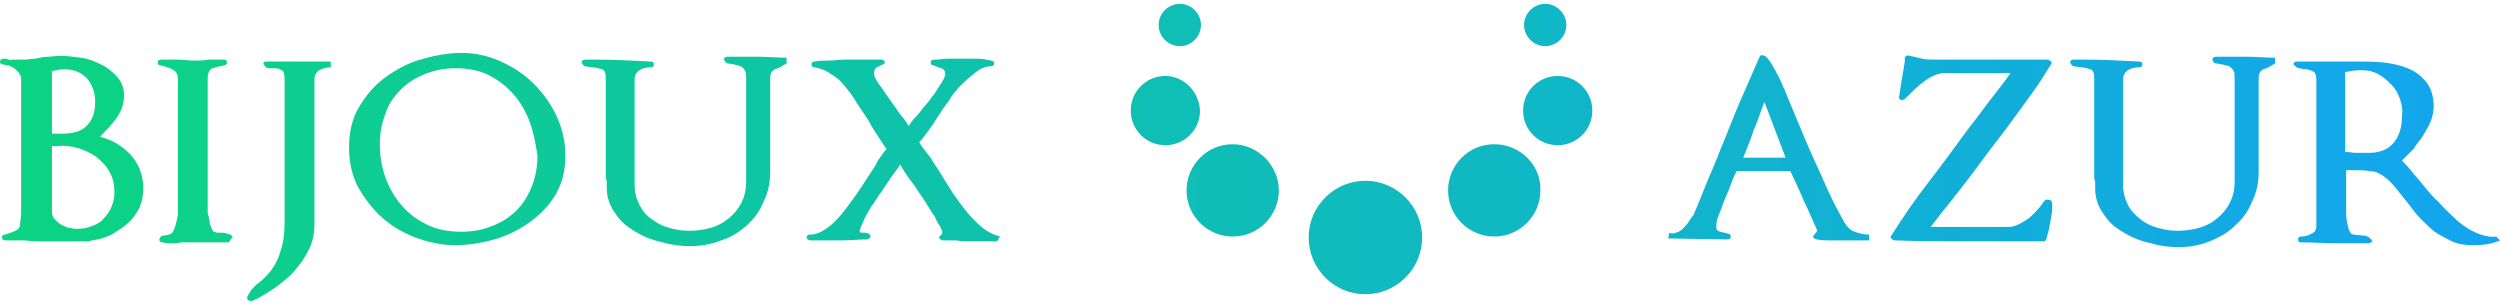
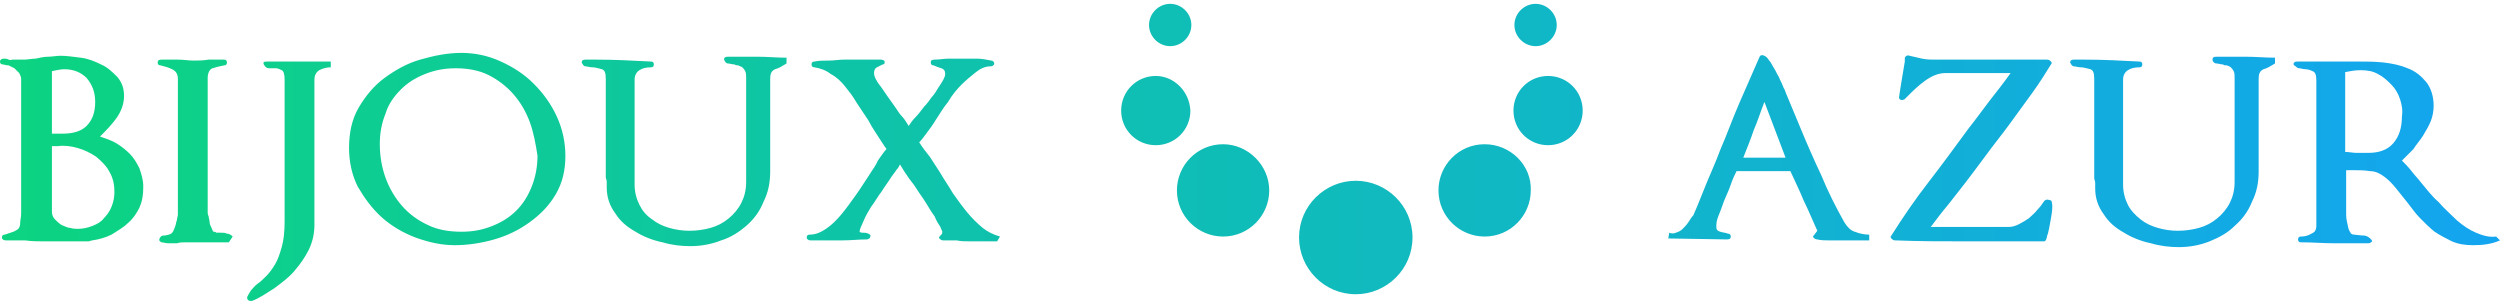
<svg xmlns="http://www.w3.org/2000/svg" version="1.1" id="Réteg_1" x="0px" y="0px" viewBox="0 0 260 32" style="enable-background:new 0 0 260 32;" xml:space="preserve">
  <style type="text/css">
	.st0{fill:url(#SVGID_1_);}
</style>
-   <linearGradient id="SVGID_1_" gradientUnits="userSpaceOnUse" x1="0" y1="18.15" x2="260" y2="18.15" gradientTransform="matrix(1 0 0 -1 0 34)">
+   <linearGradient id="SVGID_1_" gradientUnits="userSpaceOnUse" x1="0" y1="441.85" x2="260" y2="441.85" gradientTransform="matrix(1 0 0 1 0 -426)">
    <stop offset="0" style="stop-color:#0CD481" />
    <stop offset="1" style="stop-color:#13A5F0" />
  </linearGradient>
-   <path class="st0" d="M14.5,21.6c-0.3,0.6-0.7,1.2-1.2,1.6c-0.5,0.5-1.1,0.8-1.7,1.2c-0.6,0.3-1.3,0.5-2,0.6l0,0  c-0.1,0-0.3,0.1-0.4,0.1c-0.1,0-0.3,0-0.5,0H8.6l0,0c-0.7,0-1.3,0-2,0c-0.6,0-1.3,0-2,0c-0.6,0-1.3,0-2-0.1c-0.7,0-1.4,0-2,0  c-0.2,0-0.4-0.1-0.4-0.3c0-0.2,0.1-0.3,0.3-0.3c0.3-0.1,0.6-0.2,0.9-0.3c0.2-0.1,0.4-0.2,0.5-0.3c0.1-0.1,0.2-0.3,0.2-0.6  c0-0.3,0.1-0.6,0.1-1v-14C2.2,8,2.1,7.8,2,7.6C1.8,7.4,1.7,7.3,1.5,7.1C1.3,7,1.1,6.9,0.9,6.8c-0.3,0-0.5-0.1-0.6-0.1  C0.1,6.7,0,6.6,0,6.4s0.2-0.3,0.4-0.3s0.3,0,0.5,0.1s0.3,0,0.4,0c0.4,0,0.8,0,1.2,0s0.8-0.1,1.2-0.1C4.1,6,4.6,5.9,5,5.9  s0.9-0.1,1.3-0.1c0.6,0,1.3,0.1,2.1,0.2c0.8,0.1,1.5,0.4,2.1,0.7C11.2,7,11.7,7.5,12.2,8c0.5,0.6,0.7,1.2,0.7,2s-0.3,1.6-0.8,2.3  s-1.1,1.3-1.7,1.9c0.6,0.2,1.2,0.4,1.7,0.7s1,0.7,1.4,1.1c0.4,0.4,0.7,0.9,1,1.5c0.2,0.6,0.4,1.2,0.4,1.9  C14.9,20.3,14.8,20.9,14.5,21.6z M9,8.1C8.4,7.5,7.6,7.2,6.7,7.2c-0.4,0-0.8,0.1-1.3,0.2v6.5h1.1c1,0,1.9-0.2,2.5-0.8  s0.9-1.4,0.9-2.5C9.9,9.6,9.6,8.8,9,8.1z M11.4,17.9c-0.3-0.6-0.8-1.1-1.4-1.6c-0.6-0.4-1.2-0.7-1.9-0.9S6.7,15.1,6,15.2H5.4V22  c0,0.3,0.1,0.6,0.3,0.8c0.2,0.2,0.4,0.4,0.7,0.6c0.3,0.1,0.6,0.3,0.9,0.3c0.3,0.1,0.6,0.1,0.8,0.1c0.5,0,1-0.1,1.5-0.3  c0.5-0.2,0.9-0.4,1.2-0.8c0.3-0.3,0.6-0.7,0.8-1.2s0.3-1,0.3-1.5C11.9,19.3,11.8,18.6,11.4,17.9z M23.8,25.2c-0.4,0-0.8,0-1.2,0  c-0.4,0-0.8,0-1.3,0H20c-0.2,0-0.4,0-0.7,0c-0.3,0-0.6,0-0.9,0.1c-0.3,0-0.6,0-0.9,0s-0.5-0.1-0.7-0.1c-0.2-0.1-0.3-0.2-0.2-0.4  c0.1-0.2,0.2-0.3,0.4-0.3c0.2,0,0.8-0.1,0.9-0.3c0.1-0.1,0.2-0.3,0.3-0.6c0.1-0.2,0.1-0.5,0.2-0.7c0-0.2,0.1-0.4,0.1-0.6V8.2  c0-0.5-0.2-0.8-0.6-1s-0.8-0.3-1.2-0.4c-0.2,0-0.3-0.1-0.3-0.3c0-0.2,0.1-0.3,0.4-0.3c0.6,0,1.1,0,1.7,0s1.1,0.1,1.6,0.1  s1,0,1.6-0.1c0.5,0,1,0,1.6,0c0.2,0,0.3,0.1,0.3,0.3c0,0.2-0.1,0.3-0.3,0.3c-0.5,0.1-0.9,0.2-1.2,0.3c-0.3,0.1-0.5,0.5-0.5,1v14  c0,0.1,0,0.2,0.1,0.4c0,0.2,0.1,0.4,0.1,0.6s0.1,0.4,0.2,0.6s0.1,0.3,0.2,0.4c0.1,0,0.2,0,0.3,0.1c0.1,0,0.3,0,0.4,0  c0.3,0,0.5,0,0.7,0.1c0.2,0,0.4,0.1,0.6,0.3L23.8,25.2z M33.2,7.3c-0.3,0.2-0.5,0.5-0.5,1v15.1c0,0.9-0.2,1.8-0.6,2.6  c-0.4,0.8-0.9,1.5-1.5,2.2s-1.3,1.2-2.1,1.8c-0.8,0.5-1.5,1-2.3,1.3c-0.2,0-0.3,0-0.4-0.1s-0.1-0.2-0.1-0.3c0.1-0.2,0.2-0.4,0.4-0.7  c0.2-0.2,0.4-0.5,0.7-0.7c0.3-0.2,0.6-0.5,0.9-0.8s0.6-0.7,0.9-1.2s0.5-1.1,0.7-1.8c0.2-0.7,0.3-1.6,0.3-2.6V8.3  c0-0.6-0.1-0.9-0.3-1c-0.2-0.1-0.4-0.2-0.6-0.2c-0.3,0-0.5,0-0.7,0S27.6,7,27.5,6.8c-0.1-0.1-0.1-0.2-0.1-0.3  c0.1-0.1,0.2-0.1,0.4-0.1H29c0.9,0,1.8,0,2.7,0s1.8,0,2.7,0V7C34,7,33.6,7.1,33.2,7.3z M57.8,20.2c-0.7,1.2-1.6,2.1-2.7,2.9  c-1.1,0.8-2.3,1.4-3.7,1.8s-2.8,0.6-4.1,0.6c-1.4,0-2.7-0.3-4.1-0.8c-1.3-0.5-2.5-1.2-3.5-2.1s-1.8-2-2.5-3.2  c-0.6-1.2-0.9-2.6-0.9-4c0-1.6,0.3-3,1-4.2s1.6-2.3,2.7-3.1c1.1-0.8,2.3-1.5,3.7-1.9s2.8-0.7,4.3-0.7c1.4,0,2.8,0.3,4.1,0.9  s2.4,1.3,3.4,2.3s1.8,2.1,2.4,3.4c0.6,1.3,0.9,2.7,0.9,4.1C58.8,17.7,58.5,19,57.8,20.2z M55.1,12.7c-0.4-1.1-1-2.1-1.7-2.9  c-0.7-0.8-1.6-1.5-2.6-2s-2.2-0.7-3.4-0.7s-2.2,0.2-3.2,0.6s-1.8,0.9-2.5,1.6s-1.3,1.5-1.6,2.5c-0.4,1-0.6,2-0.6,3.2  s0.2,2.4,0.6,3.5c0.4,1.1,1,2.1,1.7,2.9s1.6,1.5,2.7,2c1,0.5,2.2,0.7,3.5,0.7c1.2,0,2.2-0.2,3.2-0.6s1.8-0.9,2.5-1.6  s1.2-1.5,1.6-2.5c0.4-1,0.6-2.1,0.6-3.2C55.7,14.9,55.5,13.8,55.1,12.7z M80.6,7.2c-0.4,0.2-0.5,0.5-0.5,1v9.6  c0,1.2-0.2,2.2-0.7,3.2c-0.4,1-1,1.8-1.8,2.5C76.9,24.1,76,24.7,75,25c-1,0.4-2.1,0.6-3.2,0.6c-0.9,0-1.9-0.1-2.9-0.4  c-1-0.2-2-0.6-2.8-1.1c-0.9-0.5-1.6-1.1-2.1-1.9c-0.6-0.8-0.9-1.7-0.9-2.7l0,0c0-0.2,0-0.4,0-0.6S63,18.6,63,18.4V8.2  c0-0.6-0.1-0.9-0.4-1c-0.4-0.1-0.7-0.2-1-0.2c-0.3,0-0.5-0.1-0.7-0.1s-0.3-0.2-0.4-0.4c0-0.2,0.1-0.3,0.4-0.3H62  c1.9,0,3.8,0.1,5.7,0.2c0.2,0,0.3,0.1,0.3,0.3C68,6.9,67.9,7,67.7,7c-0.5,0-0.9,0.1-1.2,0.3c-0.3,0.2-0.5,0.5-0.5,1v5.4  c0,0.9,0,1.8,0,2.8c0,0.9,0,1.8,0,2.7c0,0.8,0.2,1.5,0.5,2.1s0.7,1.1,1.3,1.5c0.5,0.4,1.1,0.7,1.8,0.9c0.7,0.2,1.4,0.3,2.1,0.3  s1.5-0.1,2.2-0.3c0.7-0.2,1.3-0.5,1.9-1c0.5-0.4,1-1,1.3-1.6s0.5-1.3,0.5-2.2c0-0.9,0-1.8,0-2.7c0-0.9,0-1.8,0-2.7s0-1.8,0-2.7  s0-1.8,0-2.7c0-0.3,0-0.5-0.1-0.7S77.3,7.1,77.2,7c-0.1-0.1-0.3-0.1-0.4-0.2c-0.1,0-0.3,0-0.4-0.1c-0.3,0-0.5-0.1-0.7-0.1  s-0.3-0.2-0.4-0.4c0-0.2,0.1-0.3,0.4-0.3c1,0,2.1,0,3.1,0s2,0.1,3,0.1v0.6C81.3,6.9,81,7.1,80.6,7.2z M103.7,25.1c-0.5,0-1,0-1.4,0  c-0.5,0-0.9,0-1.4,0s-1,0-1.4-0.1c-0.5,0-0.9,0-1.4,0c-0.2,0-0.3-0.1-0.4-0.2s0-0.2,0.2-0.4c0.1-0.1,0.1-0.2,0.1-0.3  c0-0.1-0.1-0.2-0.2-0.5c-0.2-0.3-0.4-0.6-0.6-1.1c-0.3-0.4-0.6-0.9-0.9-1.4s-0.7-1-1-1.5s-0.7-0.9-1-1.4c-0.3-0.4-0.5-0.8-0.7-1.1  c-0.1,0.2-0.2,0.4-0.4,0.6c-0.1,0.2-0.3,0.4-0.5,0.7c-0.3,0.5-0.7,1-1,1.5c-0.4,0.5-0.7,1.1-1.1,1.6c-0.3,0.5-0.6,1-0.8,1.5  c-0.2,0.5-0.4,0.8-0.4,1.1c0.1,0.1,0.2,0.1,0.3,0.1c0.2,0,0.4,0,0.6,0.1s0.3,0.2,0.2,0.3c0,0.2-0.1,0.2-0.3,0.3  c-0.9,0-1.7,0.1-2.6,0.1c-0.8,0-1.7,0-2.5,0h-0.8c-0.2,0-0.4-0.1-0.4-0.3c0-0.2,0.1-0.3,0.3-0.3c0.6,0,1.1-0.2,1.7-0.6  s1.1-0.9,1.6-1.5s1-1.3,1.5-2s1-1.5,1.4-2.1c0.3-0.5,0.7-1,0.9-1.5c0.3-0.4,0.6-0.9,0.9-1.2c-0.3-0.4-0.6-0.9-1-1.5  s-0.7-1.1-0.9-1.5c-0.4-0.6-0.8-1.2-1.2-1.8C88.7,10,88.3,9.5,87.9,9S87,8,86.4,7.7c-0.5-0.4-1.1-0.6-1.7-0.7  c-0.2,0-0.3-0.1-0.3-0.3c0-0.2,0.1-0.3,0.3-0.3c0.5-0.1,0.9-0.1,1.5-0.1c0.5,0,1.1-0.1,1.6-0.1h1.3c0.4,0,1,0,1.4,0s0.7,0,1.1,0  c0.2,0,0.4,0.1,0.4,0.2c0,0.2,0,0.3-0.2,0.3c-0.2,0.1-0.4,0.2-0.6,0.3c-0.2,0.1-0.3,0.3-0.3,0.6c0,0.3,0.2,0.8,0.7,1.4  c0.4,0.6,0.9,1.3,1.4,2c0.3,0.4,0.5,0.8,0.8,1.1s0.5,0.7,0.7,1c0.2-0.3,0.4-0.6,0.7-0.9c0.3-0.3,0.6-0.7,0.9-1.1  c0.3-0.3,0.6-0.7,0.8-1c0.3-0.3,0.5-0.7,0.7-1s0.4-0.6,0.5-0.8s0.2-0.4,0.2-0.6c0-0.3-0.1-0.5-0.4-0.6s-0.6-0.2-0.8-0.3  c-0.2,0-0.3-0.1-0.3-0.3c0-0.2,0.1-0.3,0.4-0.3c0.5,0,1-0.1,1.4-0.1c0.5,0,1,0,1.5,0s1,0,1.5,0s1,0.1,1.5,0.2c0.2,0,0.3,0.2,0.3,0.3  c0,0.2-0.2,0.3-0.4,0.3c-0.5,0-1,0.2-1.5,0.6s-1,0.8-1.5,1.3s-1,1.1-1.4,1.8c-0.5,0.6-0.9,1.3-1.3,1.9c-0.3,0.5-0.6,0.9-0.9,1.3  c-0.3,0.4-0.5,0.7-0.8,1c0.3,0.5,0.7,1,1.1,1.5c0.4,0.6,0.7,1.1,1.1,1.7c0.4,0.7,0.9,1.4,1.3,2.1c0.5,0.7,1,1.4,1.5,2s1,1.1,1.6,1.6  c0.5,0.4,1.1,0.7,1.8,0.9L103.7,25.1z M193.1,25c-0.6,0-1.1,0-1.7,0c-0.4,0-0.8,0-1.2,0s-0.8,0-1.2-0.1c-0.2,0-0.3-0.1-0.4-0.2  c-0.1-0.1,0-0.2,0.1-0.3L189,24c-0.5-1.1-0.9-2.1-1.4-3.1c-0.4-1-0.9-2-1.4-3.1h-5.6c-0.2,0.4-0.4,0.8-0.6,1.4  c-0.2,0.6-0.5,1.2-0.7,1.7c-0.2,0.6-0.4,1.1-0.6,1.6c-0.2,0.5-0.2,0.8-0.2,1.1c0,0.3,0.1,0.4,0.4,0.5c0.3,0.1,0.6,0.1,0.8,0.2  c0.2,0,0.3,0.1,0.3,0.3c0,0.2-0.1,0.3-0.4,0.3l-6.1-0.1l0.1-0.6c0.2,0.1,0.5,0.1,0.7,0c0.3-0.1,0.5-0.2,0.7-0.4  c0.2-0.2,0.4-0.4,0.6-0.7c0.2-0.3,0.3-0.5,0.5-0.7c0.5-1.1,0.9-2.2,1.4-3.4c0.5-1.2,1-2.3,1.4-3.4c0.7-1.6,1.3-3.3,2-4.9  s1.4-3.2,2.1-4.8c0.1-0.2,0.3-0.2,0.5-0.1s0.3,0.2,0.5,0.5c0.2,0.2,0.3,0.5,0.5,0.8s0.3,0.6,0.5,0.9c0.1,0.3,0.3,0.6,0.4,0.9l0,0  c0.1,0.2,0.1,0.3,0.2,0.4c0,0.1,0.1,0.2,0.1,0.3l0,0l1.5,3.6c0.7,1.7,1.4,3.3,2.2,5c0.7,1.7,1.5,3.3,2.4,4.9c0.3,0.5,0.7,0.9,1.1,1  c0.5,0.2,1,0.3,1.5,0.3V25C194.2,25,193.6,25,193.1,25z M183.5,10.6c-0.4,1-0.7,2-1.1,2.9c-0.3,0.9-0.7,1.9-1.1,2.9h4.4L183.5,10.6z   M213.3,22.7c-0.1,0.6-0.3,1.7-0.4,1.8c0,0.1-0.1,0.6-0.3,0.6s-0.9,0-0.9,0c-2.4,0-4.9,0-7.3,0c-2.4,0-4.8,0-7.3-0.1  c-0.2,0-0.3-0.1-0.4-0.2c-0.1-0.1-0.1-0.2,0-0.3c1.2-1.9,2.5-3.8,3.9-5.6c1.4-1.8,2.7-3.6,4.1-5.5c0.8-1,1.5-2,2.2-2.9  s1.5-1.9,2.2-2.9c-0.1,0-0.1,0-0.1,0h-0.1c-0.1,0-0.1,0-0.2,0c-0.1,0-0.2,0-0.2,0c-1,0-2.1,0-3.1,0s-2.1,0-3.1,0  c-0.7,0-1.4,0.3-2.1,0.8c-0.7,0.5-1.3,1.1-1.8,1.6l-0.3,0.3c-0.1,0.1-0.3,0.1-0.4,0.1c-0.2-0.1-0.2-0.2-0.2-0.3  c0.1-0.7,0.2-1.3,0.3-1.9s0.2-1.2,0.3-1.8c0-0.1,0-0.1,0-0.2s0-0.1,0-0.2c0.1-0.2,0.3-0.3,0.5-0.2c0.4,0.1,0.9,0.2,1.3,0.3  c0.5,0.1,0.9,0.1,1.3,0.1h11.7c0.2,0,0.3,0.1,0.4,0.2c0.1,0.1,0.1,0.2,0,0.3c-0.5,0.8-1.1,1.8-1.9,2.9c-0.8,1.1-1.6,2.2-2.4,3.3  c-0.8,1.1-1.7,2.2-2.5,3.3s-1.5,2-2.1,2.8s-1.2,1.5-1.8,2.3c-0.6,0.7-1.2,1.5-1.8,2.3c0,0,0.1,0,0.2,0c0.1,0,0.2,0,0.2,0  c0.1,0,0.1,0,0.2,0c0.1,0,0.2,0,0.2,0h7.3c0.4,0,0.7-0.1,1.1-0.3c0.4-0.2,0.7-0.4,1-0.6c0.3-0.3,0.6-0.5,0.9-0.9  c0.3-0.3,0.5-0.6,0.7-0.9c0.1-0.1,0.3-0.2,0.5-0.1c0.2,0,0.3,0.1,0.3,0.3C213.5,21.5,213.4,22.1,213.3,22.7z M235.4,7.2  c-0.4,0.2-0.5,0.5-0.5,1v9.6c0,1.2-0.2,2.2-0.7,3.2c-0.4,1-1,1.8-1.8,2.5c-0.7,0.7-1.6,1.2-2.6,1.6s-2.1,0.6-3.2,0.6  c-0.9,0-1.9-0.1-2.9-0.4c-1-0.2-2-0.6-2.8-1.1c-0.9-0.5-1.6-1.1-2.1-1.9c-0.6-0.8-0.9-1.7-0.9-2.7l0,0c0-0.2,0-0.4,0-0.6  s-0.1-0.3-0.1-0.5V8.2c0-0.6-0.1-0.9-0.4-1c-0.4-0.1-0.7-0.2-1-0.2s-0.5-0.1-0.7-0.1s-0.3-0.2-0.4-0.4c0-0.2,0.1-0.3,0.4-0.3h1.1  c1.9,0,3.8,0.1,5.7,0.2c0.2,0,0.3,0.1,0.3,0.3c0,0.2-0.1,0.3-0.3,0.3c-0.5,0-0.9,0.1-1.2,0.3c-0.3,0.2-0.5,0.5-0.5,1v5.4  c0,0.9,0,1.8,0,2.8c0,0.9,0,1.8,0,2.7c0,0.8,0.2,1.5,0.5,2.1s0.8,1.1,1.3,1.5s1.1,0.7,1.8,0.9c0.7,0.2,1.4,0.3,2.1,0.3  c0.7,0,1.5-0.1,2.2-0.3c0.7-0.2,1.3-0.5,1.9-1c0.5-0.4,1-1,1.3-1.6s0.5-1.3,0.5-2.2c0-0.9,0-1.8,0-2.7c0-0.9,0-1.8,0-2.7  s0-1.8,0-2.7s0-1.8,0-2.7c0-0.3,0-0.5-0.1-0.7S232.1,7.1,232,7s-0.2-0.1-0.4-0.2c-0.2,0-0.3,0-0.4-0.1c-0.3,0-0.5-0.1-0.7-0.1  s-0.4-0.2-0.4-0.4c0-0.2,0.1-0.3,0.4-0.3c1,0,2.1,0,3.1,0s2,0.1,3,0.1v0.6C236.1,6.9,235.8,7.1,235.4,7.2z M257.2,25.5  c-0.8,0-1.5-0.1-2.2-0.4c-0.6-0.3-1.2-0.6-1.8-1c-0.5-0.4-1-0.9-1.5-1.4s-0.9-1.1-1.3-1.6c-0.4-0.5-0.8-1-1.2-1.5s-0.8-0.9-1.2-1.2  c-0.4-0.3-0.9-0.6-1.5-0.6c-0.6-0.1-1.2-0.1-1.7-0.1c-0.2,0-0.3,0-0.4,0c-0.1,0-0.2,0-0.4,0c0,0,0,4.1,0,4.6s0.1,0.8,0.2,1.3  c0.1,0.5,0.3,0.6,0.3,0.7c0.1,0,0.1,0.1,0.3,0.1s0.7,0.1,1.1,0.1c0.2,0,0.5,0.2,0.6,0.3c0.1,0.1,0.2,0.2,0.2,0.3  c-0.1,0.1-0.2,0.2-0.4,0.2c-1.2,0-2.3,0-3.5,0s-2.3-0.1-3.5-0.1c-0.2,0-0.3-0.1-0.3-0.3c0-0.2,0.1-0.3,0.3-0.3  c0.4,0,0.7-0.1,0.9-0.2s0.4-0.2,0.5-0.3c0.1-0.1,0.2-0.3,0.2-0.6c0-0.3,0-0.6,0-1.1v-14c0-0.6-0.1-0.9-0.4-1  c-0.2-0.1-0.5-0.2-0.7-0.2c-0.3,0-0.5-0.1-0.7-0.1s-0.3-0.2-0.5-0.3c-0.1-0.1-0.1-0.2,0-0.3c0.1-0.1,0.2-0.1,0.4-0.1h0.5  c0.3,0,0.5,0,0.8,0s0.5,0,0.8,0c0.4,0,0.7,0,1,0s0.7,0,1,0h0.7c0.2,0,0.5,0,0.7,0s0.5,0,0.7,0c0.9,0,1.8,0,2.7,0.1s1.8,0.3,2.5,0.6  c0.8,0.3,1.4,0.8,1.9,1.4c0.5,0.6,0.8,1.5,0.8,2.5c0,0.5-0.1,1.1-0.3,1.6s-0.5,1-0.8,1.5s-0.7,0.9-1,1.4c-0.4,0.4-0.8,0.8-1.2,1.2  c0.3,0.3,0.7,0.7,1,1.1s0.7,0.8,1,1.2c0.6,0.7,1.1,1.4,1.8,2c0.6,0.7,1.3,1.3,1.9,1.9c0.7,0.6,1.3,1,2,1.3s1.4,0.5,2.1,0.4L260,25  C259.1,25.4,258.2,25.5,257.2,25.5z M249.6,10.3c-0.2-0.6-0.5-1.1-0.9-1.5s-0.8-0.8-1.4-1.1c-0.5-0.3-1.1-0.4-1.8-0.4  c-0.6,0-1.1,0.1-1.6,0.2v8.3c0.4,0,0.8,0.1,1.2,0.1s0.8,0,1.2,0c1.1,0,2-0.3,2.6-1s0.9-1.6,0.9-2.8  C249.9,11.5,249.8,10.9,249.6,10.3z M128.2,15c-2.7,0-4.8,2.2-4.8,4.8c0,2.7,2.2,4.8,4.8,4.8c2.7,0,4.8-2.2,4.8-4.8  S130.8,15,128.2,15z M155.4,15c-2.7,0-4.8,2.2-4.8,4.8c0,2.7,2.2,4.8,4.8,4.8c2.7,0,4.8-2.2,4.8-4.8C160.3,17.2,158.1,15,155.4,15z   M121.2,7.9c-2,0-3.6,1.6-3.6,3.6s1.6,3.6,3.6,3.6s3.6-1.6,3.6-3.6C124.7,9.5,123.1,7.9,121.2,7.9z M162,7.9c-2,0-3.6,1.6-3.6,3.6  s1.6,3.6,3.6,3.6s3.6-1.6,3.6-3.6S164,7.9,162,7.9z M142,18.8c-3.2,0-5.9,2.6-5.9,5.9c0,3.2,2.6,5.9,5.9,5.9c3.2,0,5.9-2.6,5.9-5.9  S145.2,18.8,142,18.8z M122.7,0.4c-1.2,0-2.2,1-2.2,2.2s1,2.2,2.2,2.2s2.2-1,2.2-2.2C124.9,1.4,123.9,0.4,122.7,0.4z M160.7,0.4  c-1.2,0-2.2,1-2.2,2.2s1,2.2,2.2,2.2s2.2-1,2.2-2.2S161.9,0.4,160.7,0.4z" />
+   <path class="st0" d="M14.5,21.6c-0.3,0.6-0.7,1.2-1.2,1.6c-0.5,0.5-1.1,0.8-1.7,1.2c-0.6,0.3-1.3,0.5-2,0.6l0,0  c-0.1,0-0.3,0.1-0.4,0.1c-0.1,0-0.3,0-0.5,0H8.6l0,0c-0.7,0-1.3,0-2,0c-0.6,0-1.3,0-2,0c-0.6,0-1.3,0-2-0.1c-0.7,0-1.4,0-2,0  c-0.2,0-0.4-0.1-0.4-0.3c0-0.2,0.1-0.3,0.3-0.3c0.3-0.1,0.6-0.2,0.9-0.3c0.2-0.1,0.4-0.2,0.5-0.3c0.1-0.1,0.2-0.3,0.2-0.6  c0-0.3,0.1-0.6,0.1-1v-14C2.2,8,2.1,7.8,2,7.6C1.8,7.4,1.7,7.3,1.5,7.1C1.3,7,1.1,6.9,0.9,6.8c-0.3,0-0.5-0.1-0.6-0.1  C0.1,6.7,0,6.6,0,6.4s0.2-0.3,0.4-0.3s0.3,0,0.5,0.1s0.3,0,0.4,0c0.4,0,0.8,0,1.2,0s0.8-0.1,1.2-0.1C4.1,6,4.6,5.9,5,5.9  s0.9-0.1,1.3-0.1c0.6,0,1.3,0.1,2.1,0.2c0.8,0.1,1.5,0.4,2.1,0.7C11.2,7,11.7,7.5,12.2,8c0.5,0.6,0.7,1.2,0.7,2s-0.3,1.6-0.8,2.3  s-1.1,1.3-1.7,1.9c0.6,0.2,1.2,0.4,1.7,0.7s1,0.7,1.4,1.1c0.4,0.4,0.7,0.9,1,1.5c0.2,0.6,0.4,1.2,0.4,1.9  C14.9,20.3,14.8,20.9,14.5,21.6z M9,8.1C8.4,7.5,7.6,7.2,6.7,7.2c-0.4,0-0.8,0.1-1.3,0.2v6.5h1.1c1,0,1.9-0.2,2.5-0.8  s0.9-1.4,0.9-2.5C9.9,9.6,9.6,8.8,9,8.1z M11.4,17.9c-0.3-0.6-0.8-1.1-1.4-1.6c-0.6-0.4-1.2-0.7-1.9-0.9S6.7,15.1,6,15.2H5.4V22  c0,0.3,0.1,0.6,0.3,0.8c0.2,0.2,0.4,0.4,0.7,0.6c0.3,0.1,0.6,0.3,0.9,0.3c0.3,0.1,0.6,0.1,0.8,0.1c0.5,0,1-0.1,1.5-0.3  c0.5-0.2,0.9-0.4,1.2-0.8c0.3-0.3,0.6-0.7,0.8-1.2s0.3-1,0.3-1.5C11.9,19.3,11.8,18.6,11.4,17.9z M23.8,25.2c-0.4,0-0.8,0-1.2,0  c-0.4,0-0.8,0-1.3,0H20c-0.2,0-0.4,0-0.7,0c-0.3,0-0.6,0-0.9,0.1c-0.3,0-0.6,0-0.9,0s-0.5-0.1-0.7-0.1c-0.2-0.1-0.3-0.2-0.2-0.4  c0.1-0.2,0.2-0.3,0.4-0.3c0.2,0,0.8-0.1,0.9-0.3c0.1-0.1,0.2-0.3,0.3-0.6c0.1-0.2,0.1-0.5,0.2-0.7c0-0.2,0.1-0.4,0.1-0.6V8.2  c0-0.5-0.2-0.8-0.6-1s-0.8-0.3-1.2-0.4c-0.2,0-0.3-0.1-0.3-0.3c0-0.2,0.1-0.3,0.4-0.3c0.6,0,1.1,0,1.7,0s1.1,0.1,1.6,0.1  s1,0,1.6-0.1c0.5,0,1,0,1.6,0c0.2,0,0.3,0.1,0.3,0.3c0,0.2-0.1,0.3-0.3,0.3c-0.5,0.1-0.9,0.2-1.2,0.3c-0.3,0.1-0.5,0.5-0.5,1v14  c0,0.1,0,0.2,0.1,0.4c0,0.2,0.1,0.4,0.1,0.6s0.1,0.4,0.2,0.6s0.1,0.3,0.2,0.4c0.1,0,0.2,0,0.3,0.1c0.1,0,0.3,0,0.4,0  c0.3,0,0.5,0,0.7,0.1c0.2,0,0.4,0.1,0.6,0.3L23.8,25.2z M33.2,7.3c-0.3,0.2-0.5,0.5-0.5,1v15.1c0,0.9-0.2,1.8-0.6,2.6  c-0.4,0.8-0.9,1.5-1.5,2.2s-1.3,1.2-2.1,1.8c-0.8,0.5-1.5,1-2.3,1.3c-0.2,0-0.3,0-0.4-0.1s-0.1-0.2-0.1-0.3c0.1-0.2,0.2-0.4,0.4-0.7  c0.2-0.2,0.4-0.5,0.7-0.7c0.3-0.2,0.6-0.5,0.9-0.8s0.6-0.7,0.9-1.2s0.5-1.1,0.7-1.8c0.2-0.7,0.3-1.6,0.3-2.6V8.3  c0-0.6-0.1-0.9-0.3-1c-0.2-0.1-0.4-0.2-0.6-0.2c-0.3,0-0.5,0-0.7,0S27.6,7,27.5,6.8c-0.1-0.1-0.1-0.2-0.1-0.3  c0.1-0.1,0.2-0.1,0.4-0.1H29c0.9,0,1.8,0,2.7,0s1.8,0,2.7,0V7C34,7,33.6,7.1,33.2,7.3z M57.8,20.2c-0.7,1.2-1.6,2.1-2.7,2.9  c-1.1,0.8-2.3,1.4-3.7,1.8s-2.8,0.6-4.1,0.6c-1.4,0-2.7-0.3-4.1-0.8c-1.3-0.5-2.5-1.2-3.5-2.1s-1.8-2-2.5-3.2  c-0.6-1.2-0.9-2.6-0.9-4c0-1.6,0.3-3,1-4.2s1.6-2.3,2.7-3.1c1.1-0.8,2.3-1.5,3.7-1.9s2.8-0.7,4.3-0.7c1.4,0,2.8,0.3,4.1,0.9  s2.4,1.3,3.4,2.3s1.8,2.1,2.4,3.4c0.6,1.3,0.9,2.7,0.9,4.1C58.8,17.7,58.5,19,57.8,20.2z M55.1,12.7c-0.4-1.1-1-2.1-1.7-2.9  c-0.7-0.8-1.6-1.5-2.6-2s-2.2-0.7-3.4-0.7s-2.2,0.2-3.2,0.6s-1.8,0.9-2.5,1.6s-1.3,1.5-1.6,2.5c-0.4,1-0.6,2-0.6,3.2  s0.2,2.4,0.6,3.5c0.4,1.1,1,2.1,1.7,2.9s1.6,1.5,2.7,2c1,0.5,2.2,0.7,3.5,0.7c1.2,0,2.2-0.2,3.2-0.6s1.8-0.9,2.5-1.6  s1.2-1.5,1.6-2.5c0.4-1,0.6-2.1,0.6-3.2C55.7,14.9,55.5,13.8,55.1,12.7z M80.6,7.2c-0.4,0.2-0.5,0.5-0.5,1v9.6  c0,1.2-0.2,2.2-0.7,3.2c-0.4,1-1,1.8-1.8,2.5C76.9,24.1,76,24.7,75,25c-1,0.4-2.1,0.6-3.2,0.6c-0.9,0-1.9-0.1-2.9-0.4  c-1-0.2-2-0.6-2.8-1.1c-0.9-0.5-1.6-1.1-2.1-1.9c-0.6-0.8-0.9-1.7-0.9-2.7l0,0c0-0.2,0-0.4,0-0.6S63,18.6,63,18.4V8.2  c0-0.6-0.1-0.9-0.4-1c-0.4-0.1-0.7-0.2-1-0.2s-0.5-0.1-0.7-0.1s-0.3-0.2-0.4-0.4c0-0.2,0.1-0.3,0.4-0.3H62c1.9,0,3.8,0.1,5.7,0.2  c0.2,0,0.3,0.1,0.3,0.3S67.9,7,67.7,7c-0.5,0-0.9,0.1-1.2,0.3c-0.3,0.2-0.5,0.5-0.5,1v5.4c0,0.9,0,1.8,0,2.8c0,0.9,0,1.8,0,2.7  c0,0.8,0.2,1.5,0.5,2.1s0.7,1.1,1.3,1.5c0.5,0.4,1.1,0.7,1.8,0.9c0.7,0.2,1.4,0.3,2.1,0.3s1.5-0.1,2.2-0.3c0.7-0.2,1.3-0.5,1.9-1  c0.5-0.4,1-1,1.3-1.6s0.5-1.3,0.5-2.2c0-0.9,0-1.8,0-2.7c0-0.9,0-1.8,0-2.7s0-1.8,0-2.7s0-1.8,0-2.7c0-0.3,0-0.5-0.1-0.7  S77.3,7.1,77.2,7c-0.1-0.1-0.3-0.1-0.4-0.2c-0.1,0-0.3,0-0.4-0.1c-0.3,0-0.5-0.1-0.7-0.1s-0.3-0.2-0.4-0.4c0-0.2,0.1-0.3,0.4-0.3  c1,0,2.1,0,3.1,0s2,0.1,3,0.1v0.6C81.3,6.9,81,7.1,80.6,7.2z M103.7,25.1c-0.5,0-1,0-1.4,0c-0.5,0-0.9,0-1.4,0s-1,0-1.4-0.1  c-0.5,0-0.9,0-1.4,0c-0.2,0-0.3-0.1-0.4-0.2s0-0.2,0.2-0.4c0.1-0.1,0.1-0.2,0.1-0.3c0-0.1-0.1-0.2-0.2-0.5c-0.2-0.3-0.4-0.6-0.6-1.1  c-0.3-0.4-0.6-0.9-0.9-1.4s-0.7-1-1-1.5s-0.7-0.9-1-1.4c-0.3-0.4-0.5-0.8-0.7-1.1c-0.1,0.2-0.2,0.4-0.4,0.6  c-0.1,0.2-0.3,0.4-0.5,0.7c-0.3,0.5-0.7,1-1,1.5c-0.4,0.5-0.7,1.1-1.1,1.6c-0.3,0.5-0.6,1-0.8,1.5c-0.2,0.5-0.4,0.8-0.4,1.1  c0.1,0.1,0.2,0.1,0.3,0.1c0.2,0,0.4,0,0.6,0.1s0.3,0.2,0.2,0.3c0,0.2-0.1,0.2-0.3,0.3c-0.9,0-1.7,0.1-2.6,0.1c-0.8,0-1.7,0-2.5,0  h-0.8c-0.2,0-0.4-0.1-0.4-0.3c0-0.2,0.1-0.3,0.3-0.3c0.6,0,1.1-0.2,1.7-0.6s1.1-0.9,1.6-1.5s1-1.3,1.5-2s1-1.5,1.4-2.1  c0.3-0.5,0.7-1,0.9-1.5c0.3-0.4,0.6-0.9,0.9-1.2c-0.3-0.4-0.6-0.9-1-1.5s-0.7-1.1-0.9-1.5c-0.4-0.6-0.8-1.2-1.2-1.8  C88.7,10,88.3,9.5,87.9,9S87,8,86.4,7.7c-0.5-0.4-1.1-0.6-1.7-0.7c-0.2,0-0.3-0.1-0.3-0.3c0-0.2,0.1-0.3,0.3-0.3  c0.5-0.1,0.9-0.1,1.5-0.1c0.5,0,1.1-0.1,1.6-0.1h1.3c0.4,0,1,0,1.4,0s0.7,0,1.1,0c0.2,0,0.4,0.1,0.4,0.2c0,0.2,0,0.3-0.2,0.3  c-0.2,0.1-0.4,0.2-0.6,0.3c-0.2,0.1-0.3,0.3-0.3,0.6c0,0.3,0.2,0.8,0.7,1.4c0.4,0.6,0.9,1.3,1.4,2c0.3,0.4,0.5,0.8,0.8,1.1  s0.5,0.7,0.7,1c0.2-0.3,0.4-0.6,0.7-0.9c0.3-0.3,0.6-0.7,0.9-1.1c0.3-0.3,0.6-0.7,0.8-1c0.3-0.3,0.5-0.7,0.7-1s0.4-0.6,0.5-0.8  s0.2-0.4,0.2-0.6c0-0.3-0.1-0.5-0.4-0.6s-0.6-0.2-0.8-0.3c-0.2,0-0.3-0.1-0.3-0.3c0-0.2,0.1-0.3,0.4-0.3c0.5,0,1-0.1,1.4-0.1  c0.5,0,1,0,1.5,0s1,0,1.5,0s1,0.1,1.5,0.2c0.2,0,0.3,0.2,0.3,0.3c0,0.2-0.2,0.3-0.4,0.3c-0.5,0-1,0.2-1.5,0.6s-1,0.8-1.5,1.3  s-1,1.1-1.4,1.8c-0.5,0.6-0.9,1.3-1.3,1.9c-0.3,0.5-0.6,0.9-0.9,1.3c-0.3,0.4-0.5,0.7-0.8,1c0.3,0.5,0.7,1,1.1,1.5  c0.4,0.6,0.7,1.1,1.1,1.7c0.4,0.7,0.9,1.4,1.3,2.1c0.5,0.7,1,1.4,1.5,2s1,1.1,1.6,1.6c0.5,0.4,1.1,0.7,1.8,0.9L103.7,25.1z   M193.1,25c-0.6,0-1.1,0-1.7,0c-0.4,0-0.8,0-1.2,0s-0.8,0-1.2-0.1c-0.2,0-0.3-0.1-0.4-0.2c-0.1-0.1,0-0.2,0.1-0.3L189,24  c-0.5-1.1-0.9-2.1-1.4-3.1c-0.4-1-0.9-2-1.4-3.1h-5.6c-0.2,0.4-0.4,0.8-0.6,1.4c-0.2,0.6-0.5,1.2-0.7,1.7c-0.2,0.6-0.4,1.1-0.6,1.6  c-0.2,0.5-0.2,0.8-0.2,1.1c0,0.3,0.1,0.4,0.4,0.5c0.3,0.1,0.6,0.1,0.8,0.2c0.2,0,0.3,0.1,0.3,0.3c0,0.2-0.1,0.3-0.4,0.3l-6.1-0.1  l0.1-0.6c0.2,0.1,0.5,0.1,0.7,0c0.3-0.1,0.5-0.2,0.7-0.4c0.2-0.2,0.4-0.4,0.6-0.7c0.2-0.3,0.3-0.5,0.5-0.7c0.5-1.1,0.9-2.2,1.4-3.4  c0.5-1.2,1-2.3,1.4-3.4c0.7-1.6,1.3-3.3,2-4.9s1.4-3.2,2.1-4.8c0.1-0.2,0.3-0.2,0.5-0.1s0.3,0.2,0.5,0.5c0.2,0.2,0.3,0.5,0.5,0.8  s0.3,0.6,0.5,0.9c0.1,0.3,0.3,0.6,0.4,0.9l0,0c0.1,0.2,0.1,0.3,0.2,0.4c0,0.1,0.1,0.2,0.1,0.3l0,0l1.5,3.6c0.7,1.7,1.4,3.3,2.2,5  c0.7,1.7,1.5,3.3,2.4,4.9c0.3,0.5,0.7,0.9,1.1,1c0.5,0.2,1,0.3,1.5,0.3V25C194.2,25,193.6,25,193.1,25z M183.5,10.6  c-0.4,1-0.7,2-1.1,2.9c-0.3,0.9-0.7,1.9-1.1,2.9h4.4L183.5,10.6z M213.3,22.7c-0.1,0.6-0.3,1.7-0.4,1.8c0,0.1-0.1,0.6-0.3,0.6  s-0.9,0-0.9,0c-2.4,0-4.9,0-7.3,0c-2.4,0-4.8,0-7.3-0.1c-0.2,0-0.3-0.1-0.4-0.2c-0.1-0.1-0.1-0.2,0-0.3c1.2-1.9,2.5-3.8,3.9-5.6  c1.4-1.8,2.7-3.6,4.1-5.5c0.8-1,1.5-2,2.2-2.9s1.5-1.9,2.2-2.9c-0.1,0-0.1,0-0.1,0h-0.1c-0.1,0-0.1,0-0.2,0c-0.1,0-0.2,0-0.2,0  c-1,0-2.1,0-3.1,0s-2.1,0-3.1,0c-0.7,0-1.4,0.3-2.1,0.8c-0.7,0.5-1.3,1.1-1.8,1.6l-0.3,0.3c-0.1,0.1-0.3,0.1-0.4,0.1  c-0.2-0.1-0.2-0.2-0.2-0.3c0.1-0.7,0.2-1.3,0.3-1.9s0.2-1.2,0.3-1.8c0-0.1,0-0.1,0-0.2s0-0.1,0-0.2c0.1-0.2,0.3-0.3,0.5-0.2  c0.4,0.1,0.9,0.2,1.3,0.3c0.5,0.1,0.9,0.1,1.3,0.1h11.7c0.2,0,0.3,0.1,0.4,0.2c0.1,0.1,0.1,0.2,0,0.3c-0.5,0.8-1.1,1.8-1.9,2.9  c-0.8,1.1-1.6,2.2-2.4,3.3c-0.8,1.1-1.7,2.2-2.5,3.3s-1.5,2-2.1,2.8s-1.2,1.5-1.8,2.3c-0.6,0.7-1.2,1.5-1.8,2.3c0,0,0.1,0,0.2,0  c0.1,0,0.2,0,0.2,0c0.1,0,0.1,0,0.2,0c0.1,0,0.2,0,0.2,0h7.3c0.4,0,0.7-0.1,1.1-0.3c0.4-0.2,0.7-0.4,1-0.6c0.3-0.3,0.6-0.5,0.9-0.9  c0.3-0.3,0.5-0.6,0.7-0.9c0.1-0.1,0.3-0.2,0.5-0.1c0.2,0,0.3,0.1,0.3,0.3C213.5,21.5,213.4,22.1,213.3,22.7z M235.4,7.2  c-0.4,0.2-0.5,0.5-0.5,1v9.6c0,1.2-0.2,2.2-0.7,3.2c-0.4,1-1,1.8-1.8,2.5c-0.7,0.7-1.6,1.2-2.6,1.6s-2.1,0.6-3.2,0.6  c-0.9,0-1.9-0.1-2.9-0.4c-1-0.2-2-0.6-2.8-1.1c-0.9-0.5-1.6-1.1-2.1-1.9c-0.6-0.8-0.9-1.7-0.9-2.7l0,0c0-0.2,0-0.4,0-0.6  s-0.1-0.3-0.1-0.5V8.2c0-0.6-0.1-0.9-0.4-1c-0.4-0.1-0.7-0.2-1-0.2s-0.5-0.1-0.7-0.1s-0.3-0.2-0.4-0.4c0-0.2,0.1-0.3,0.4-0.3h1.1  c1.9,0,3.8,0.1,5.7,0.2c0.2,0,0.3,0.1,0.3,0.3c0,0.2-0.1,0.3-0.3,0.3c-0.5,0-0.9,0.1-1.2,0.3c-0.3,0.2-0.5,0.5-0.5,1v5.4  c0,0.9,0,1.8,0,2.8c0,0.9,0,1.8,0,2.7c0,0.8,0.2,1.5,0.5,2.1s0.8,1.1,1.3,1.5s1.1,0.7,1.8,0.9c0.7,0.2,1.4,0.3,2.1,0.3  c0.7,0,1.5-0.1,2.2-0.3c0.7-0.2,1.3-0.5,1.9-1c0.5-0.4,1-1,1.3-1.6s0.5-1.3,0.5-2.2c0-0.9,0-1.8,0-2.7c0-0.9,0-1.8,0-2.7  s0-1.8,0-2.7s0-1.8,0-2.7c0-0.3,0-0.5-0.1-0.7S232.1,7.1,232,7s-0.2-0.1-0.4-0.2c-0.2,0-0.3,0-0.4-0.1c-0.3,0-0.5-0.1-0.7-0.1  s-0.4-0.2-0.4-0.4c0-0.2,0.1-0.3,0.4-0.3c1,0,2.1,0,3.1,0s2,0.1,3,0.1v0.6C236.1,6.9,235.8,7.1,235.4,7.2z M257.2,25.5  c-0.8,0-1.5-0.1-2.2-0.4c-0.6-0.3-1.2-0.6-1.8-1c-0.5-0.4-1-0.9-1.5-1.4s-0.9-1.1-1.3-1.6c-0.4-0.5-0.8-1-1.2-1.5s-0.8-0.9-1.2-1.2  c-0.4-0.3-0.9-0.6-1.5-0.6c-0.6-0.1-1.2-0.1-1.7-0.1c-0.2,0-0.3,0-0.4,0c-0.1,0-0.2,0-0.4,0c0,0,0,4.1,0,4.6s0.1,0.8,0.2,1.3  c0.1,0.5,0.3,0.6,0.3,0.7c0.1,0,0.1,0.1,0.3,0.1s0.7,0.1,1.1,0.1c0.2,0,0.5,0.2,0.6,0.3c0.1,0.1,0.2,0.2,0.2,0.3  c-0.1,0.1-0.2,0.2-0.4,0.2c-1.2,0-2.3,0-3.5,0s-2.3-0.1-3.5-0.1c-0.2,0-0.3-0.1-0.3-0.3c0-0.2,0.1-0.3,0.3-0.3  c0.4,0,0.7-0.1,0.9-0.2s0.4-0.2,0.5-0.3c0.1-0.1,0.2-0.3,0.2-0.6c0-0.3,0-0.6,0-1.1v-14c0-0.6-0.1-0.9-0.4-1  c-0.2-0.1-0.5-0.2-0.7-0.2c-0.3,0-0.5-0.1-0.7-0.1s-0.3-0.2-0.5-0.3c-0.1-0.1-0.1-0.2,0-0.3c0.1-0.1,0.2-0.1,0.4-0.1h0.5  c0.3,0,0.5,0,0.8,0s0.5,0,0.8,0c0.4,0,0.7,0,1,0s0.7,0,1,0h0.7c0.2,0,0.5,0,0.7,0s0.5,0,0.7,0c0.9,0,1.8,0,2.7,0.1s1.8,0.3,2.5,0.6  c0.8,0.3,1.4,0.8,1.9,1.4c0.5,0.6,0.8,1.5,0.8,2.5c0,0.5-0.1,1.1-0.3,1.6s-0.5,1-0.8,1.5s-0.7,0.9-1,1.4c-0.4,0.4-0.8,0.8-1.2,1.2  c0.3,0.3,0.7,0.7,1,1.1s0.7,0.8,1,1.2c0.6,0.7,1.1,1.4,1.8,2c0.6,0.7,1.3,1.3,1.9,1.9c0.7,0.6,1.3,1,2,1.3s1.4,0.5,2.1,0.4L260,25  C259.1,25.4,258.2,25.5,257.2,25.5z M249.6,10.3c-0.2-0.6-0.5-1.1-0.9-1.5s-0.8-0.8-1.4-1.1c-0.5-0.3-1.1-0.4-1.8-0.4  c-0.6,0-1.1,0.1-1.6,0.2v8.3c0.4,0,0.8,0.1,1.2,0.1s0.8,0,1.2,0c1.1,0,2-0.3,2.6-1s0.9-1.6,0.9-2.8  C249.9,11.5,249.8,10.9,249.6,10.3z M127.2,15c-2.7,0-4.8,2.2-4.8,4.8c0,2.7,2.2,4.8,4.8,4.8c2.7,0,4.8-2.2,4.8-4.8  S129.8,15,127.2,15z M154.4,15c-2.7,0-4.8,2.2-4.8,4.8c0,2.7,2.2,4.8,4.8,4.8c2.7,0,4.8-2.2,4.8-4.8C159.3,17.2,157.1,15,154.4,15z   M120.2,7.9c-2,0-3.6,1.6-3.6,3.6s1.6,3.6,3.6,3.6s3.6-1.6,3.6-3.6C123.7,9.5,122.1,7.9,120.2,7.9z M161,7.9c-2,0-3.6,1.6-3.6,3.6  s1.6,3.6,3.6,3.6s3.6-1.6,3.6-3.6S163,7.9,161,7.9z M141,18.8c-3.2,0-5.9,2.6-5.9,5.9c0,3.2,2.6,5.9,5.9,5.9c3.2,0,5.9-2.6,5.9-5.9  S144.2,18.8,141,18.8z M121.7,0.4c-1.2,0-2.2,1-2.2,2.2s1,2.2,2.2,2.2s2.2-1,2.2-2.2C123.9,1.4,122.9,0.4,121.7,0.4z M159.7,0.4  c-1.2,0-2.2,1-2.2,2.2s1,2.2,2.2,2.2s2.2-1,2.2-2.2S160.9,0.4,159.7,0.4z" />
</svg>
